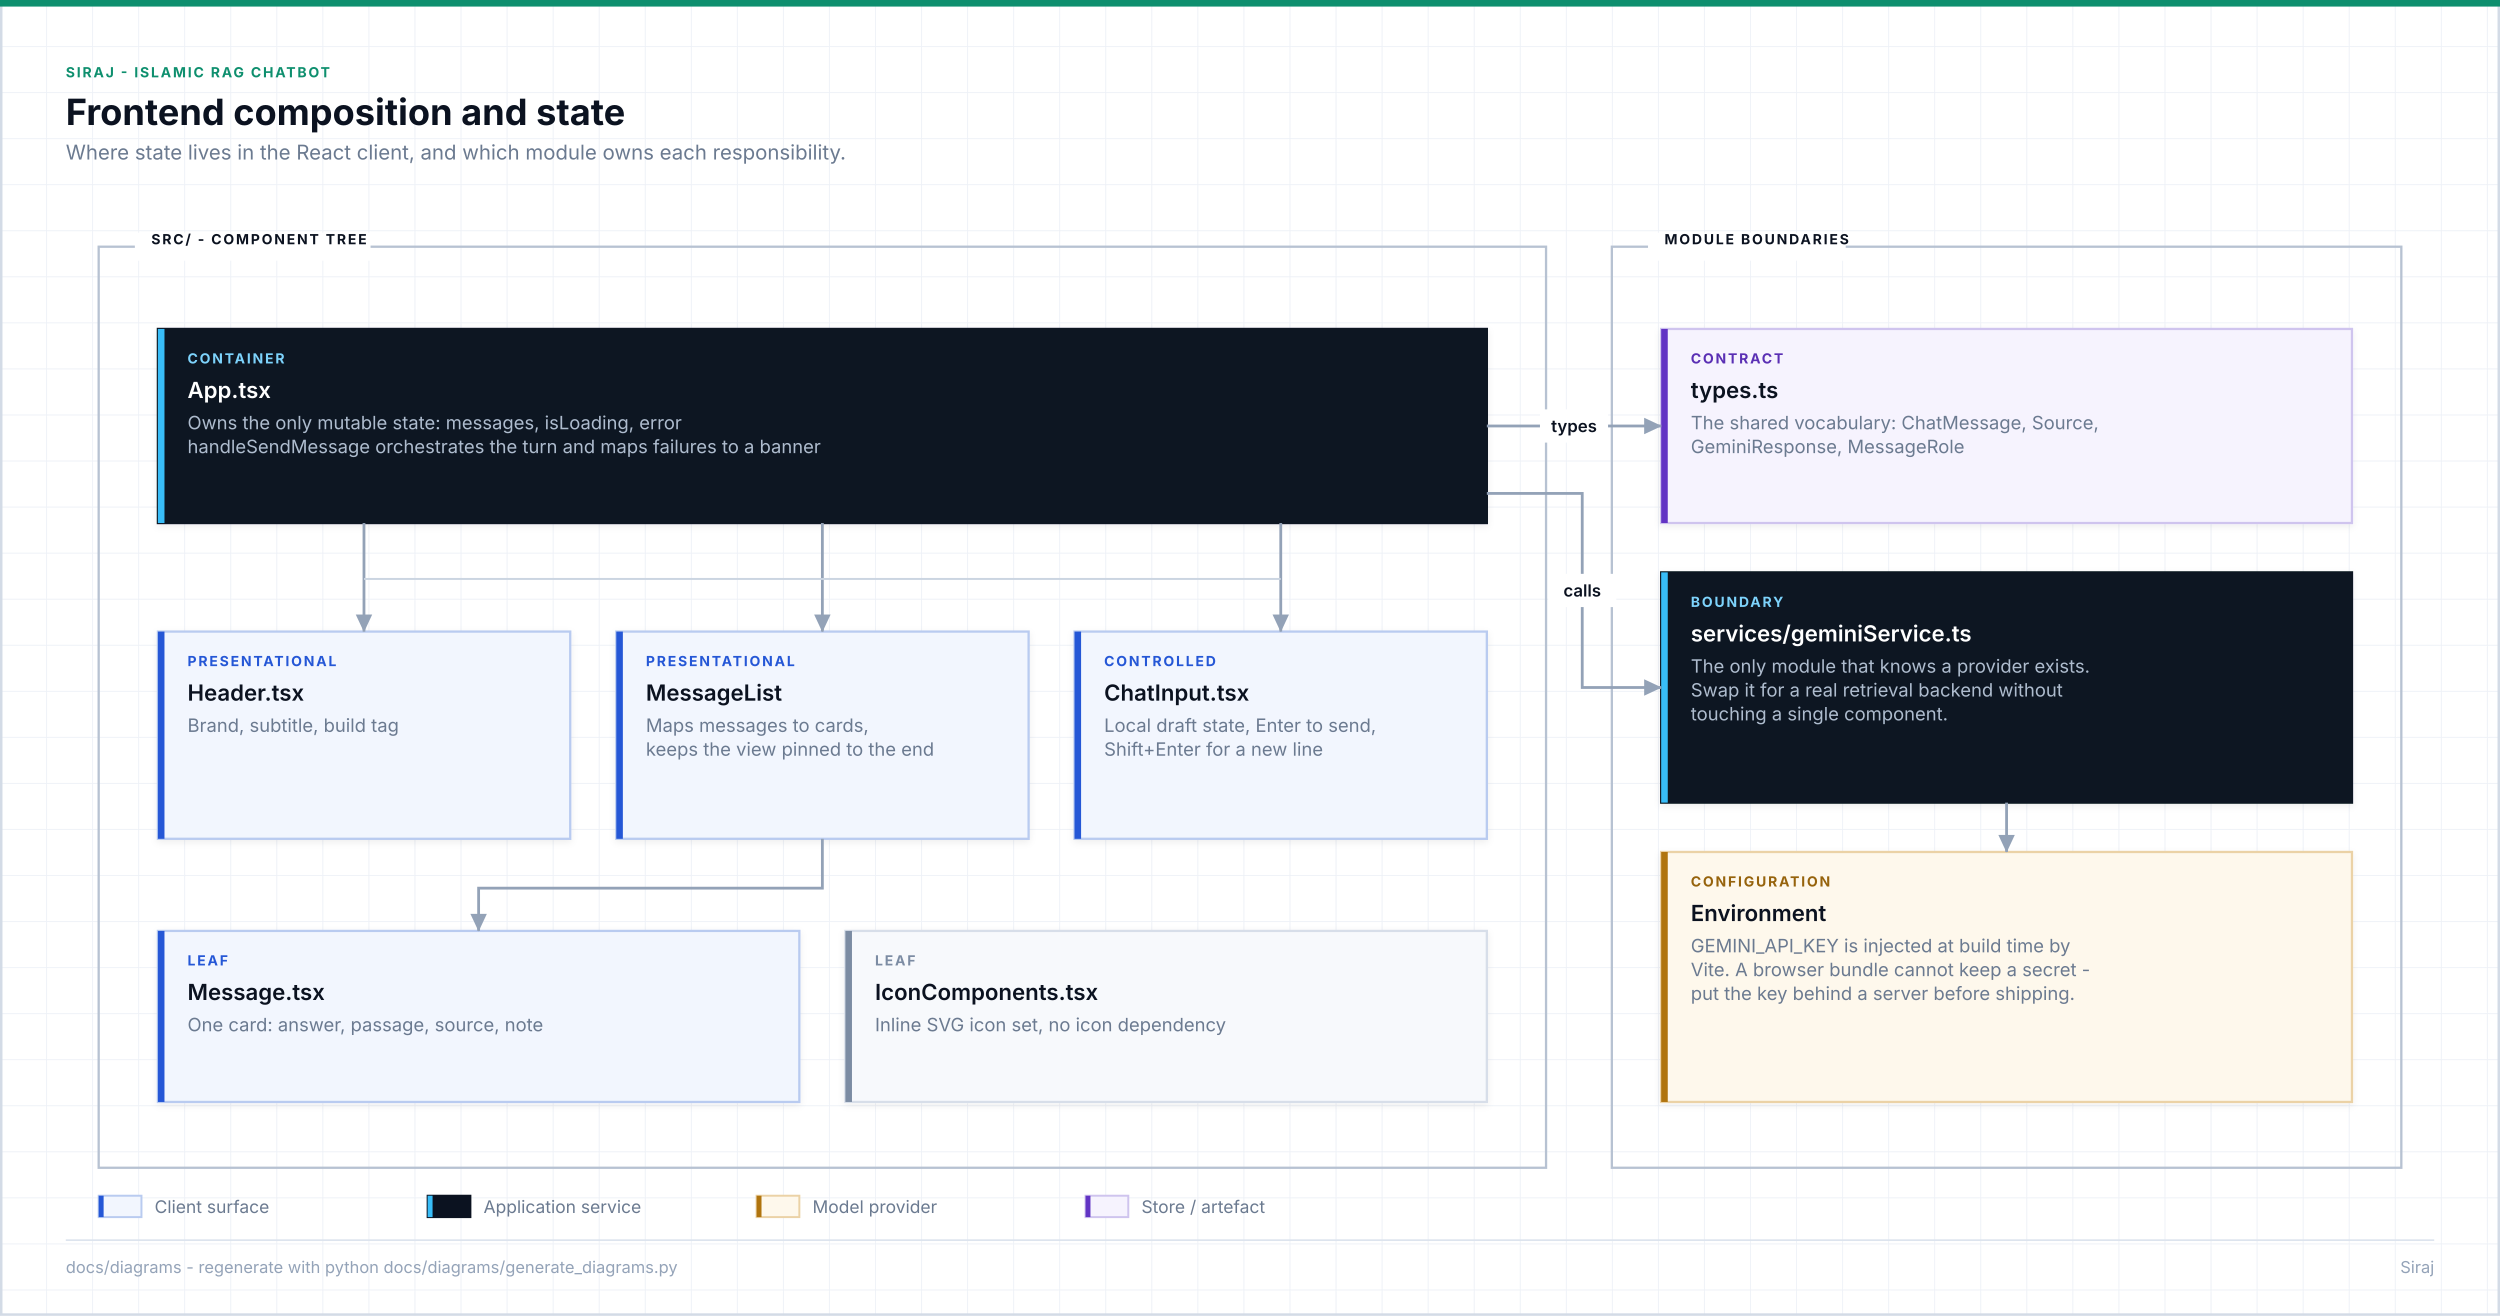
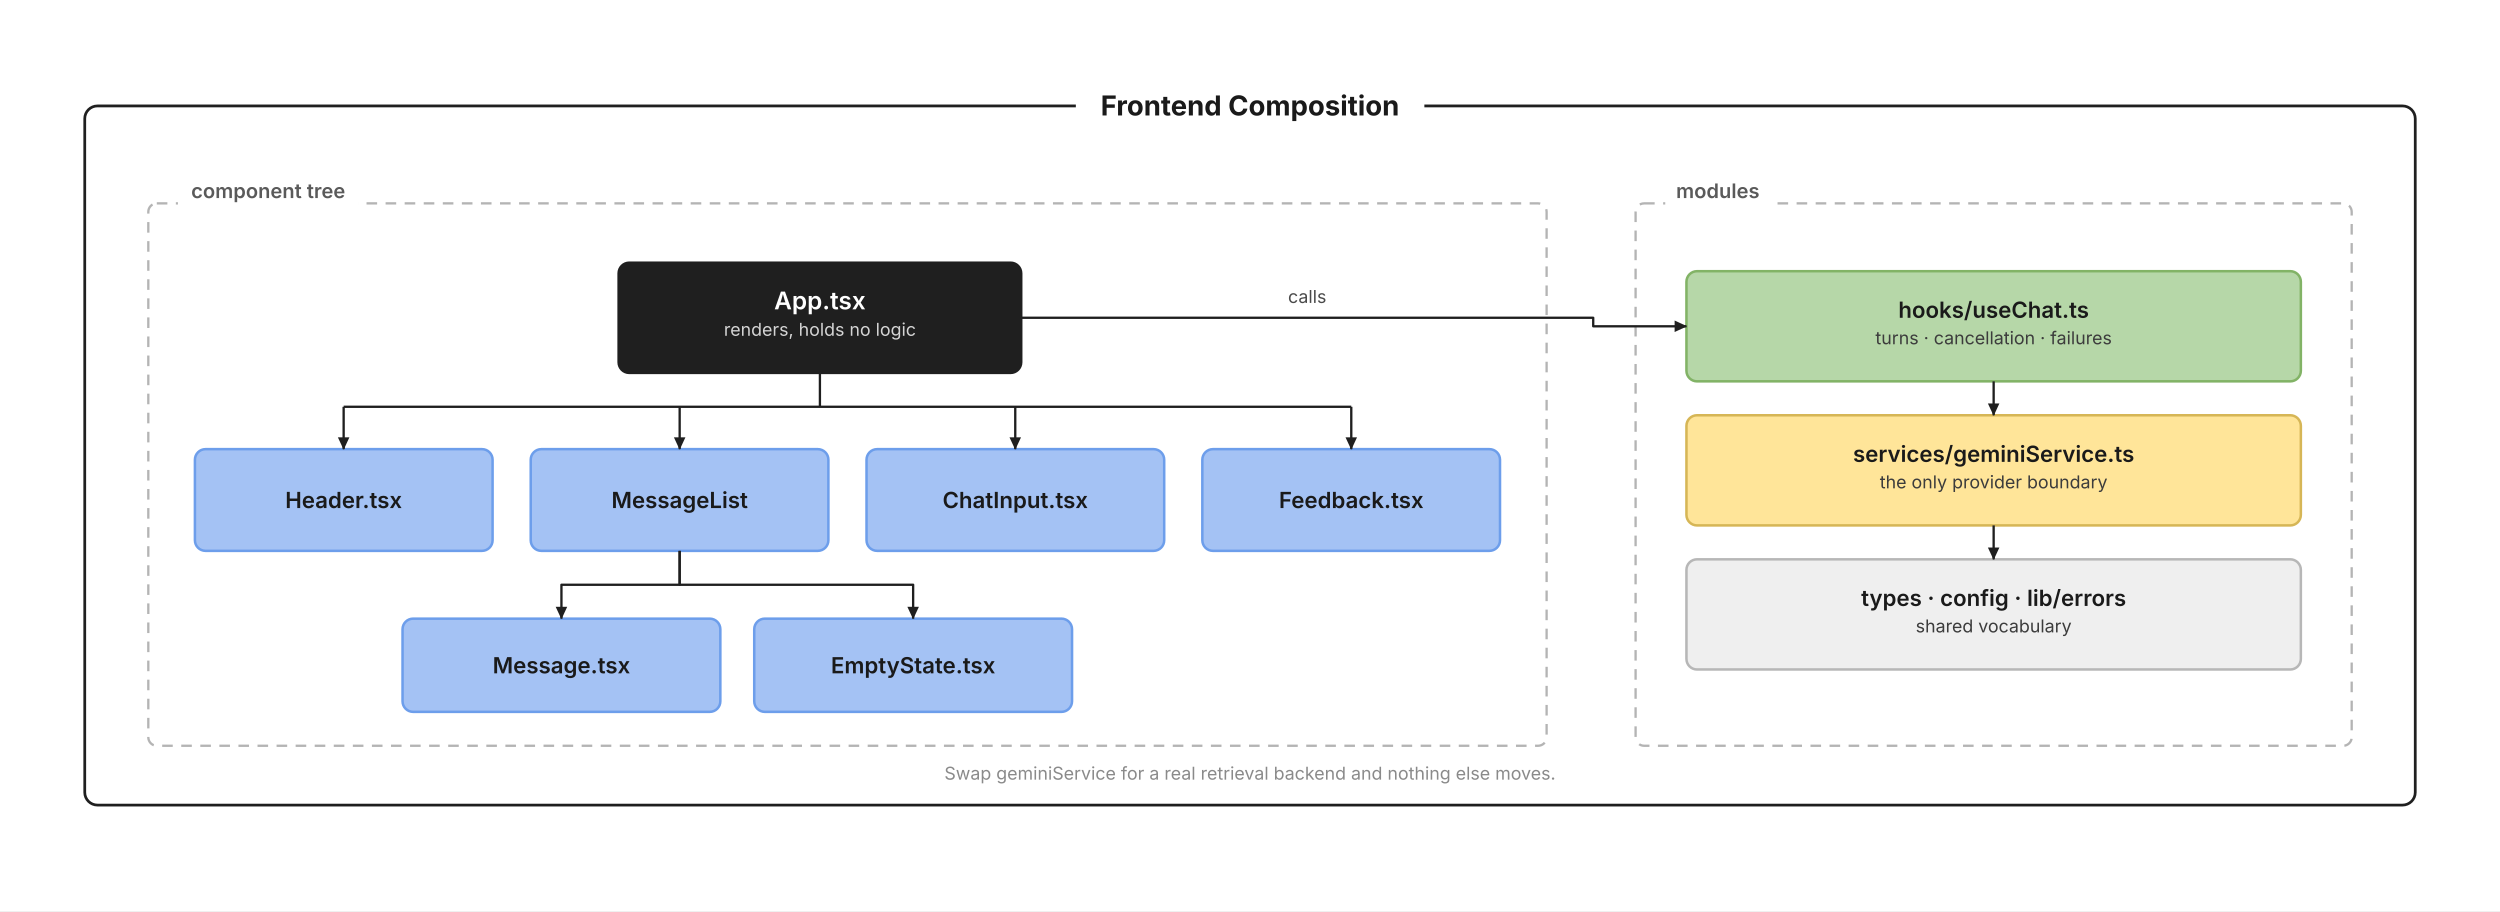
- <svg xmlns="http://www.w3.org/2000/svg" width="1520" height="800" viewBox="0 0 1520 800" role="img" aria-label="Frontend composition and state">
+ <svg xmlns="http://www.w3.org/2000/svg" width="1180" height="430" viewBox="0 0 1180 430">
  <defs>
-     <marker id="head" viewBox="0 0 10 10" refX="9.2" refY="5" markerWidth="7.5" markerHeight="7.5" orient="auto-start-reverse">
-       <path d="M0.5,0.8 L9.5,5 L0.5,9.2 z" fill="#57647A" />
+     <marker id="tip" viewBox="0 0 10 10" refX="8.6" refY="5" markerWidth="6.5" markerHeight="6.5" orient="auto-start-reverse">
+       <path d="M0.8,1.2 L9,5 L0.8,8.8 z" fill="#1F1F1F" />
    </marker>
-     <marker id="head-back" viewBox="0 0 10 10" refX="9.2" refY="5" markerWidth="7.5" markerHeight="7.5" orient="auto-start-reverse">
-       <path d="M0.5,0.8 L9.5,5 L0.5,9.2 z" fill="#57647A" />
+     <marker id="tip-back" viewBox="0 0 10 10" refX="8.6" refY="5" markerWidth="6.5" markerHeight="6.5" orient="auto-start-reverse">
+       <path d="M0.8,1.2 L9,5 L0.8,8.8 z" fill="#1F1F1F" />
    </marker>
-     <marker id="soft" viewBox="0 0 10 10" refX="9.2" refY="5" markerWidth="7" markerHeight="7" orient="auto-start-reverse">
-       <path d="M0.5,0.8 L9.5,5 L0.5,9.2 z" fill="#93A2B7" />
-     </marker>
-     <marker id="soft-back" viewBox="0 0 10 10" refX="9.2" refY="5" markerWidth="7" markerHeight="7" orient="auto-start-reverse">
-       <path d="M0.5,0.8 L9.5,5 L0.5,9.2 z" fill="#93A2B7" />
-     </marker>
-     <filter id="lift" x="-14%" y="-16%" width="130%" height="136%">
-       <feDropShadow dx="0" dy="1.5" stdDeviation="2.4" flood-color="#0B1220" flood-opacity="0.07" />
-     </filter>
-     <pattern id="grid" width="28" height="28" patternUnits="userSpaceOnUse">
-       <path d="M28,0 L0,0 L0,28" fill="none" stroke="#EDF1F7" stroke-width="1" />
-     </pattern>
  </defs>
-   <rect width="1520" height="800" fill="#FFFFFF" />
-   <rect width="1520" height="800" fill="url(#grid)" />
-   <rect x="0.75" y="0.75" width="1518.5" height="798.5" fill="none" stroke="#D3DBE6" stroke-width="1.5" />
-   <rect x="0" y="0" width="1520" height="4" fill="#0E8F6E" />
-   <text x="40.0" y="47.0" font-family="Inter, 'Segoe UI', 'Helvetica Neue', Helvetica, Arial, sans-serif" font-size="8.5" font-weight="700" fill="#0E8F6E" text-anchor="start" letter-spacing="1.1">SIRAJ - ISLAMIC RAG CHATBOT</text>
-   <text x="40.0" y="76.0" font-family="Inter, 'Segoe UI', 'Helvetica Neue', Helvetica, Arial, sans-serif" font-size="22" font-weight="700" fill="#0B1220" text-anchor="start">Frontend composition and state</text>
-   <text x="40.0" y="97.0" font-family="Inter, 'Segoe UI', 'Helvetica Neue', Helvetica, Arial, sans-serif" font-size="12.4" font-weight="400" fill="#6B7A90" text-anchor="start">Where state lives in the React client, and which module owns each responsibility.</text>
-   <rect x="60.0" y="150.0" width="880.0" height="560.0" fill="none" stroke="#B7C2D2" stroke-width="1.4" />
-   <rect x="82.0" y="141.5" width="143.3" height="17" fill="#FFFFFF" />
-   <text x="92.0" y="148.5" font-family="Inter, 'Segoe UI', 'Helvetica Neue', Helvetica, Arial, sans-serif" font-size="8.5" font-weight="700" fill="#0B1220" text-anchor="start" letter-spacing="1.1">SRC/ - COMPONENT TREE</text>
-   <rect x="96.0" y="200.0" width="808.0" height="118.0" fill="#0B1220" stroke="#0B1220" stroke-width="1.4" filter="url(#lift)" />
-   <rect x="96.0" y="200.0" width="4" height="118.0" fill="#38BDF8" />
-   <text x="114.0" y="221.0" font-family="Inter, 'Segoe UI', 'Helvetica Neue', Helvetica, Arial, sans-serif" font-size="8.5" font-weight="700" fill="#7DD3FC" text-anchor="start" letter-spacing="1.1">CONTAINER</text>
-   <text x="114.0" y="242.0" font-family="Inter, 'Segoe UI', 'Helvetica Neue', Helvetica, Arial, sans-serif" font-size="13.5" font-weight="600" fill="#FFFFFF" text-anchor="start">App.tsx</text>
-   <text x="114.0" y="261.0" font-family="Inter, 'Segoe UI', 'Helvetica Neue', Helvetica, Arial, sans-serif" font-size="11.2" font-weight="400" fill="#AEBCCE" text-anchor="start">Owns the only mutable state: messages, isLoading, error</text>
-   <text x="114.0" y="275.5" font-family="Inter, 'Segoe UI', 'Helvetica Neue', Helvetica, Arial, sans-serif" font-size="11.2" font-weight="400" fill="#AEBCCE" text-anchor="start">handleSendMessage orchestrates the turn and maps failures to a banner</text>
-   <rect x="96.0" y="384.0" width="250.7" height="126.0" fill="#F2F6FE" stroke="#B9CBF0" stroke-width="1.4" filter="url(#lift)" />
-   <rect x="96.0" y="384.0" width="4" height="126.0" fill="#2557D6" />
-   <text x="114.0" y="405.0" font-family="Inter, 'Segoe UI', 'Helvetica Neue', Helvetica, Arial, sans-serif" font-size="8.5" font-weight="700" fill="#2557D6" text-anchor="start" letter-spacing="1.1">PRESENTATIONAL</text>
-   <text x="114.0" y="426.0" font-family="Inter, 'Segoe UI', 'Helvetica Neue', Helvetica, Arial, sans-serif" font-size="13.5" font-weight="600" fill="#0B1220" text-anchor="start">Header.tsx</text>
-   <text x="114.0" y="445.0" font-family="Inter, 'Segoe UI', 'Helvetica Neue', Helvetica, Arial, sans-serif" font-size="11.2" font-weight="400" fill="#6B7A90" text-anchor="start">Brand, subtitle, build tag</text>
-   <path d="M221.3,318.0 L221.3,352.0 L221.3,384.0" fill="none" stroke="#93A2B7" stroke-width="1.7" stroke-linejoin="miter" stroke-linecap="butt" marker-end="url(#soft)" />
-   <rect x="374.7" y="384.0" width="250.7" height="126.0" fill="#F2F6FE" stroke="#B9CBF0" stroke-width="1.4" filter="url(#lift)" />
-   <rect x="374.7" y="384.0" width="4" height="126.0" fill="#2557D6" />
-   <text x="392.7" y="405.0" font-family="Inter, 'Segoe UI', 'Helvetica Neue', Helvetica, Arial, sans-serif" font-size="8.5" font-weight="700" fill="#2557D6" text-anchor="start" letter-spacing="1.1">PRESENTATIONAL</text>
-   <text x="392.7" y="426.0" font-family="Inter, 'Segoe UI', 'Helvetica Neue', Helvetica, Arial, sans-serif" font-size="13.5" font-weight="600" fill="#0B1220" text-anchor="start">MessageList</text>
-   <text x="392.7" y="445.0" font-family="Inter, 'Segoe UI', 'Helvetica Neue', Helvetica, Arial, sans-serif" font-size="11.2" font-weight="400" fill="#6B7A90" text-anchor="start">Maps messages to cards,</text>
-   <text x="392.7" y="459.5" font-family="Inter, 'Segoe UI', 'Helvetica Neue', Helvetica, Arial, sans-serif" font-size="11.2" font-weight="400" fill="#6B7A90" text-anchor="start">keeps the view pinned to the end</text>
-   <path d="M500.0,318.0 L500.0,352.0 L500.0,384.0" fill="none" stroke="#93A2B7" stroke-width="1.7" stroke-linejoin="miter" stroke-linecap="butt" marker-end="url(#soft)" />
-   <rect x="653.3" y="384.0" width="250.7" height="126.0" fill="#F2F6FE" stroke="#B9CBF0" stroke-width="1.4" filter="url(#lift)" />
-   <rect x="653.3" y="384.0" width="4" height="126.0" fill="#2557D6" />
-   <text x="671.3" y="405.0" font-family="Inter, 'Segoe UI', 'Helvetica Neue', Helvetica, Arial, sans-serif" font-size="8.5" font-weight="700" fill="#2557D6" text-anchor="start" letter-spacing="1.1">CONTROLLED</text>
-   <text x="671.3" y="426.0" font-family="Inter, 'Segoe UI', 'Helvetica Neue', Helvetica, Arial, sans-serif" font-size="13.5" font-weight="600" fill="#0B1220" text-anchor="start">ChatInput.tsx</text>
-   <text x="671.3" y="445.0" font-family="Inter, 'Segoe UI', 'Helvetica Neue', Helvetica, Arial, sans-serif" font-size="11.2" font-weight="400" fill="#6B7A90" text-anchor="start">Local draft state, Enter to send,</text>
-   <text x="671.3" y="459.5" font-family="Inter, 'Segoe UI', 'Helvetica Neue', Helvetica, Arial, sans-serif" font-size="11.2" font-weight="400" fill="#6B7A90" text-anchor="start">Shift+Enter for a new line</text>
-   <path d="M778.7,318.0 L778.7,352.0 L778.7,384.0" fill="none" stroke="#93A2B7" stroke-width="1.7" stroke-linejoin="miter" stroke-linecap="butt" marker-end="url(#soft)" />
-   <line x1="221.3" y1="352.0" x2="778.7" y2="352.0" stroke="#CBD5E1" stroke-width="1.2" />
-   <rect x="96.0" y="566.0" width="390.0" height="104.0" fill="#F2F6FE" stroke="#B9CBF0" stroke-width="1.4" filter="url(#lift)" />
-   <rect x="96.0" y="566.0" width="4" height="104.0" fill="#2557D6" />
-   <text x="114.0" y="587.0" font-family="Inter, 'Segoe UI', 'Helvetica Neue', Helvetica, Arial, sans-serif" font-size="8.5" font-weight="700" fill="#2557D6" text-anchor="start" letter-spacing="1.1">LEAF</text>
-   <text x="114.0" y="608.0" font-family="Inter, 'Segoe UI', 'Helvetica Neue', Helvetica, Arial, sans-serif" font-size="13.5" font-weight="600" fill="#0B1220" text-anchor="start">Message.tsx</text>
-   <text x="114.0" y="627.0" font-family="Inter, 'Segoe UI', 'Helvetica Neue', Helvetica, Arial, sans-serif" font-size="11.2" font-weight="400" fill="#6B7A90" text-anchor="start">One card: answer, passage, source, note</text>
-   <rect x="514.0" y="566.0" width="390.0" height="104.0" fill="#F7F9FC" stroke="#D7DEE9" stroke-width="1.4" filter="url(#lift)" />
-   <rect x="514.0" y="566.0" width="4" height="104.0" fill="#7C8CA3" />
-   <text x="532.0" y="587.0" font-family="Inter, 'Segoe UI', 'Helvetica Neue', Helvetica, Arial, sans-serif" font-size="8.5" font-weight="700" fill="#7C8CA3" text-anchor="start" letter-spacing="1.1">LEAF</text>
-   <text x="532.0" y="608.0" font-family="Inter, 'Segoe UI', 'Helvetica Neue', Helvetica, Arial, sans-serif" font-size="13.5" font-weight="600" fill="#0B1220" text-anchor="start">IconComponents.tsx</text>
-   <text x="532.0" y="627.0" font-family="Inter, 'Segoe UI', 'Helvetica Neue', Helvetica, Arial, sans-serif" font-size="11.2" font-weight="400" fill="#6B7A90" text-anchor="start">Inline SVG icon set, no icon dependency</text>
-   <path d="M500.0,510.0 L500.0,540.0 L291.0,540.0 L291.0,566.0" fill="none" stroke="#93A2B7" stroke-width="1.7" stroke-linejoin="miter" stroke-linecap="butt" marker-end="url(#soft)" />
-   <rect x="980.0" y="150.0" width="480.0" height="560.0" fill="none" stroke="#B7C2D2" stroke-width="1.4" />
-   <rect x="1002.0" y="141.5" width="120.2" height="17" fill="#FFFFFF" />
-   <text x="1012.0" y="148.5" font-family="Inter, 'Segoe UI', 'Helvetica Neue', Helvetica, Arial, sans-serif" font-size="8.5" font-weight="700" fill="#0B1220" text-anchor="start" letter-spacing="1.1">MODULE BOUNDARIES</text>
-   <rect x="1010.0" y="200.0" width="420.0" height="118.0" fill="#F6F3FE" stroke="#CFC4EE" stroke-width="1.4" filter="url(#lift)" />
-   <rect x="1010.0" y="200.0" width="4" height="118.0" fill="#6234C4" />
-   <text x="1028.0" y="221.0" font-family="Inter, 'Segoe UI', 'Helvetica Neue', Helvetica, Arial, sans-serif" font-size="8.5" font-weight="700" fill="#5A2FB4" text-anchor="start" letter-spacing="1.1">CONTRACT</text>
-   <text x="1028.0" y="242.0" font-family="Inter, 'Segoe UI', 'Helvetica Neue', Helvetica, Arial, sans-serif" font-size="13.5" font-weight="600" fill="#0B1220" text-anchor="start">types.ts</text>
-   <text x="1028.0" y="261.0" font-family="Inter, 'Segoe UI', 'Helvetica Neue', Helvetica, Arial, sans-serif" font-size="11.2" font-weight="400" fill="#6B7A90" text-anchor="start">The shared vocabulary: ChatMessage, Source,</text>
-   <text x="1028.0" y="275.5" font-family="Inter, 'Segoe UI', 'Helvetica Neue', Helvetica, Arial, sans-serif" font-size="11.2" font-weight="400" fill="#6B7A90" text-anchor="start">GeminiResponse, MessageRole</text>
-   <rect x="1010.0" y="348.0" width="420.0" height="140.0" fill="#0B1220" stroke="#0B1220" stroke-width="1.4" filter="url(#lift)" />
-   <rect x="1010.0" y="348.0" width="4" height="140.0" fill="#38BDF8" />
-   <text x="1028.0" y="369.0" font-family="Inter, 'Segoe UI', 'Helvetica Neue', Helvetica, Arial, sans-serif" font-size="8.5" font-weight="700" fill="#7DD3FC" text-anchor="start" letter-spacing="1.1">BOUNDARY</text>
-   <text x="1028.0" y="390.0" font-family="Inter, 'Segoe UI', 'Helvetica Neue', Helvetica, Arial, sans-serif" font-size="13.5" font-weight="600" fill="#FFFFFF" text-anchor="start">services/geminiService.ts</text>
-   <text x="1028.0" y="409.0" font-family="Inter, 'Segoe UI', 'Helvetica Neue', Helvetica, Arial, sans-serif" font-size="11.2" font-weight="400" fill="#AEBCCE" text-anchor="start">The only module that knows a provider exists.</text>
-   <text x="1028.0" y="423.5" font-family="Inter, 'Segoe UI', 'Helvetica Neue', Helvetica, Arial, sans-serif" font-size="11.2" font-weight="400" fill="#AEBCCE" text-anchor="start">Swap it for a real retrieval backend without</text>
-   <text x="1028.0" y="438.0" font-family="Inter, 'Segoe UI', 'Helvetica Neue', Helvetica, Arial, sans-serif" font-size="11.2" font-weight="400" fill="#AEBCCE" text-anchor="start">touching a single component.</text>
-   <rect x="1010.0" y="518.0" width="420.0" height="152.0" fill="#FEF8EC" stroke="#EBD2A6" stroke-width="1.4" filter="url(#lift)" />
-   <rect x="1010.0" y="518.0" width="4" height="152.0" fill="#B0740E" />
-   <text x="1028.0" y="539.0" font-family="Inter, 'Segoe UI', 'Helvetica Neue', Helvetica, Arial, sans-serif" font-size="8.5" font-weight="700" fill="#96630C" text-anchor="start" letter-spacing="1.1">CONFIGURATION</text>
-   <text x="1028.0" y="560.0" font-family="Inter, 'Segoe UI', 'Helvetica Neue', Helvetica, Arial, sans-serif" font-size="13.5" font-weight="600" fill="#0B1220" text-anchor="start">Environment</text>
-   <text x="1028.0" y="579.0" font-family="Inter, 'Segoe UI', 'Helvetica Neue', Helvetica, Arial, sans-serif" font-size="11.2" font-weight="400" fill="#6B7A90" text-anchor="start">GEMINI_API_KEY is injected at build time by</text>
-   <text x="1028.0" y="593.5" font-family="Inter, 'Segoe UI', 'Helvetica Neue', Helvetica, Arial, sans-serif" font-size="11.2" font-weight="400" fill="#6B7A90" text-anchor="start">Vite. A browser bundle cannot keep a secret -</text>
-   <text x="1028.0" y="608.0" font-family="Inter, 'Segoe UI', 'Helvetica Neue', Helvetica, Arial, sans-serif" font-size="11.2" font-weight="400" fill="#6B7A90" text-anchor="start">put the key behind a server before shipping.</text>
-   <path d="M904.0,259.0 L1010.0,259.0" fill="none" stroke="#93A2B7" stroke-width="1.7" stroke-linejoin="miter" stroke-linecap="butt" marker-end="url(#soft)" />
-   <rect x="936.3" y="248.9" width="41.4" height="20.2" fill="#FFFFFF" stroke="none" stroke-width="1" />
-   <text x="957.0" y="262.7" font-family="Inter, 'Segoe UI', 'Helvetica Neue', Helvetica, Arial, sans-serif" font-size="10.2" font-weight="600" fill="#0B1220" text-anchor="middle">types</text>
-   <path d="M904.0,300.0 L962.0,300.0 L962.0,418.0 L1010.0,418.0" fill="none" stroke="#93A2B7" stroke-width="1.7" stroke-linejoin="miter" stroke-linecap="butt" marker-end="url(#soft)" />
-   <rect x="941.3" y="348.9" width="41.4" height="20.2" fill="#FFFFFF" stroke="none" stroke-width="1" />
-   <text x="962.0" y="362.7" font-family="Inter, 'Segoe UI', 'Helvetica Neue', Helvetica, Arial, sans-serif" font-size="10.2" font-weight="600" fill="#0B1220" text-anchor="middle">calls</text>
-   <path d="M1220.0,488.0 L1220.0,518.0" fill="none" stroke="#93A2B7" stroke-width="1.7" stroke-linejoin="miter" stroke-linecap="butt" marker-end="url(#soft)" />
-   <rect x="60.0" y="727.0" width="26.0" height="13.0" fill="#F2F6FE" stroke="#B9CBF0" stroke-width="1.2" />
-   <rect x="60.0" y="727.0" width="3" height="13" fill="#2557D6" />
-   <text x="94.0" y="737.5" font-family="Inter, 'Segoe UI', 'Helvetica Neue', Helvetica, Arial, sans-serif" font-size="10.6" font-weight="400" fill="#6B7A90" text-anchor="start">Client surface</text>
-   <rect x="260.0" y="727.0" width="26.0" height="13.0" fill="#0B1220" stroke="#0B1220" stroke-width="1.2" />
-   <rect x="260.0" y="727.0" width="3" height="13" fill="#38BDF8" />
-   <text x="294.0" y="737.5" font-family="Inter, 'Segoe UI', 'Helvetica Neue', Helvetica, Arial, sans-serif" font-size="10.6" font-weight="400" fill="#6B7A90" text-anchor="start">Application service</text>
-   <rect x="460.0" y="727.0" width="26.0" height="13.0" fill="#FEF8EC" stroke="#EBD2A6" stroke-width="1.2" />
-   <rect x="460.0" y="727.0" width="3" height="13" fill="#B0740E" />
-   <text x="494.0" y="737.5" font-family="Inter, 'Segoe UI', 'Helvetica Neue', Helvetica, Arial, sans-serif" font-size="10.6" font-weight="400" fill="#6B7A90" text-anchor="start">Model provider</text>
-   <rect x="660.0" y="727.0" width="26.0" height="13.0" fill="#F6F3FE" stroke="#CFC4EE" stroke-width="1.2" />
-   <rect x="660.0" y="727.0" width="3" height="13" fill="#6234C4" />
-   <text x="694.0" y="737.5" font-family="Inter, 'Segoe UI', 'Helvetica Neue', Helvetica, Arial, sans-serif" font-size="10.6" font-weight="400" fill="#6B7A90" text-anchor="start">Store / artefact</text>
-   <line x1="40.0" y1="754.0" x2="1480.0" y2="754.0" stroke="#DCE3ED" stroke-width="1" />
-   <text x="40.0" y="774.0" font-family="Inter, 'Segoe UI', 'Helvetica Neue', Helvetica, Arial, sans-serif" font-size="10" font-weight="400" fill="#94A3B8" text-anchor="start">docs/diagrams - regenerate with python docs/diagrams/generate_diagrams.py</text>
-   <text x="1480.0" y="774.0" font-family="Inter, 'Segoe UI', 'Helvetica Neue', Helvetica, Arial, sans-serif" font-size="10" font-weight="400" fill="#94A3B8" text-anchor="end">Siraj</text>
+   <rect width="1180" height="430" fill="#FFFFFF" />
+   <rect x="40.0" y="50.0" width="1100.0" height="330.0" rx="6" ry="6" fill="none" stroke="#1F1F1F" stroke-width="1.3" />
+   <rect x="507.8" y="41.0" width="164.5" height="18" fill="#FFFFFF" />
+   <text x="590.0" y="54.5" font-family="Inter, 'Segoe UI', 'Helvetica Neue', Helvetica, Arial, sans-serif" font-size="13" font-weight="700" fill="#1A1A1A" text-anchor="middle">Frontend Composition</text>
+   <rect x="70.0" y="96.0" width="660.0" height="256.0" rx="4" ry="4" fill="none" stroke="#B4B4B4" stroke-width="1.1" stroke-dasharray="5 4" />
+   <rect x="84.0" y="89.0" width="85.3" height="14" fill="#FFFFFF" />
+   <text x="126.6" y="93.5" font-family="Inter, 'Segoe UI', 'Helvetica Neue', Helvetica, Arial, sans-serif" font-size="9.5" font-weight="600" fill="#5A5A5A" text-anchor="middle">component tree</text>
+   <rect x="292.0" y="124.0" width="190.0" height="52.0" rx="5" ry="5" fill="#1F1F1F" stroke="#1F1F1F" stroke-width="1.2" />
+   <text x="387.0" y="146.0" font-family="Inter, 'Segoe UI', 'Helvetica Neue', Helvetica, Arial, sans-serif" font-size="11.5" font-weight="600" fill="#FFFFFF" text-anchor="middle">App.tsx</text>
+   <text x="387.0" y="158.5" font-family="Inter, 'Segoe UI', 'Helvetica Neue', Helvetica, Arial, sans-serif" font-size="8.4" font-weight="400" fill="#D4D4D4" text-anchor="middle">renders, holds no logic</text>
+   <rect x="92.0" y="212.0" width="140.5" height="48.0" rx="5" ry="5" fill="#A4C2F4" stroke="#6D9EEB" stroke-width="1.2" />
+   <text x="162.2" y="239.8" font-family="Inter, 'Segoe UI', 'Helvetica Neue', Helvetica, Arial, sans-serif" font-size="10.5" font-weight="600" fill="#1A1A1A" text-anchor="middle">Header.tsx</text>
+   <rect x="250.5" y="212.0" width="140.5" height="48.0" rx="5" ry="5" fill="#A4C2F4" stroke="#6D9EEB" stroke-width="1.2" />
+   <text x="320.8" y="239.8" font-family="Inter, 'Segoe UI', 'Helvetica Neue', Helvetica, Arial, sans-serif" font-size="10.5" font-weight="600" fill="#1A1A1A" text-anchor="middle">MessageList</text>
+   <rect x="409.0" y="212.0" width="140.5" height="48.0" rx="5" ry="5" fill="#A4C2F4" stroke="#6D9EEB" stroke-width="1.2" />
+   <text x="479.2" y="239.8" font-family="Inter, 'Segoe UI', 'Helvetica Neue', Helvetica, Arial, sans-serif" font-size="10.5" font-weight="600" fill="#1A1A1A" text-anchor="middle">ChatInput.tsx</text>
+   <rect x="567.5" y="212.0" width="140.5" height="48.0" rx="5" ry="5" fill="#A4C2F4" stroke="#6D9EEB" stroke-width="1.2" />
+   <text x="637.8" y="239.8" font-family="Inter, 'Segoe UI', 'Helvetica Neue', Helvetica, Arial, sans-serif" font-size="10.5" font-weight="600" fill="#1A1A1A" text-anchor="middle">Feedback.tsx</text>
+   <line x1="162.2" y1="192.0" x2="637.8" y2="192.0" stroke="#1F1F1F" stroke-width="1.1" />
+   <line x1="387.0" y1="176.0" x2="387.0" y2="192.0" stroke="#1F1F1F" stroke-width="1.1" />
+   <path d="M162.2,192.0 L162.2,212.0" fill="none" stroke="#1F1F1F" stroke-width="1.1" stroke-linejoin="round" marker-end="url(#tip)" />
+   <path d="M320.8,192.0 L320.8,212.0" fill="none" stroke="#1F1F1F" stroke-width="1.1" stroke-linejoin="round" marker-end="url(#tip)" />
+   <path d="M479.2,192.0 L479.2,212.0" fill="none" stroke="#1F1F1F" stroke-width="1.1" stroke-linejoin="round" marker-end="url(#tip)" />
+   <path d="M637.8,192.0 L637.8,212.0" fill="none" stroke="#1F1F1F" stroke-width="1.1" stroke-linejoin="round" marker-end="url(#tip)" />
+   <rect x="190.0" y="292.0" width="150.0" height="44.0" rx="5" ry="5" fill="#A4C2F4" stroke="#6D9EEB" stroke-width="1.2" />
+   <text x="265.0" y="317.8" font-family="Inter, 'Segoe UI', 'Helvetica Neue', Helvetica, Arial, sans-serif" font-size="10.5" font-weight="600" fill="#1A1A1A" text-anchor="middle">Message.tsx</text>
+   <path d="M320.8,260.0 L320.8,276.0 L265.0,276.0 L265.0,292.0" fill="none" stroke="#1F1F1F" stroke-width="1.1" stroke-linejoin="round" marker-end="url(#tip)" />
+   <rect x="356.0" y="292.0" width="150.0" height="44.0" rx="5" ry="5" fill="#A4C2F4" stroke="#6D9EEB" stroke-width="1.2" />
+   <text x="431.0" y="317.8" font-family="Inter, 'Segoe UI', 'Helvetica Neue', Helvetica, Arial, sans-serif" font-size="10.5" font-weight="600" fill="#1A1A1A" text-anchor="middle">EmptyState.tsx</text>
+   <path d="M320.8,260.0 L320.8,276.0 L431.0,276.0 L431.0,292.0" fill="none" stroke="#1F1F1F" stroke-width="1.1" stroke-linejoin="round" marker-end="url(#tip)" />
+   <rect x="772.0" y="96.0" width="338.0" height="256.0" rx="4" ry="4" fill="none" stroke="#B4B4B4" stroke-width="1.1" stroke-dasharray="5 4" />
+   <rect x="786.0" y="89.0" width="49.6" height="14" fill="#FFFFFF" />
+   <text x="810.8" y="93.5" font-family="Inter, 'Segoe UI', 'Helvetica Neue', Helvetica, Arial, sans-serif" font-size="9.5" font-weight="600" fill="#5A5A5A" text-anchor="middle">modules</text>
+   <rect x="796.0" y="128.0" width="290.0" height="52.0" rx="5" ry="5" fill="#B6D7A8" stroke="#82B366" stroke-width="1.2" />
+   <text x="941.0" y="150.0" font-family="Inter, 'Segoe UI', 'Helvetica Neue', Helvetica, Arial, sans-serif" font-size="10.5" font-weight="600" fill="#1A1A1A" text-anchor="middle">hooks/useChat.ts</text>
+   <text x="941.0" y="162.5" font-family="Inter, 'Segoe UI', 'Helvetica Neue', Helvetica, Arial, sans-serif" font-size="8.4" font-weight="400" fill="#3C3C3C" text-anchor="middle">turns · cancellation · failures</text>
+   <rect x="796.0" y="196.0" width="290.0" height="52.0" rx="5" ry="5" fill="#FFE599" stroke="#D6B656" stroke-width="1.2" />
+   <text x="941.0" y="218.0" font-family="Inter, 'Segoe UI', 'Helvetica Neue', Helvetica, Arial, sans-serif" font-size="10.5" font-weight="600" fill="#1A1A1A" text-anchor="middle">services/geminiService.ts</text>
+   <text x="941.0" y="230.5" font-family="Inter, 'Segoe UI', 'Helvetica Neue', Helvetica, Arial, sans-serif" font-size="8.4" font-weight="400" fill="#3C3C3C" text-anchor="middle">the only provider boundary</text>
+   <path d="M941.0,180.0 L941.0,196.0" fill="none" stroke="#1F1F1F" stroke-width="1.1" stroke-linejoin="round" marker-end="url(#tip)" />
+   <rect x="796.0" y="264.0" width="290.0" height="52.0" rx="5" ry="5" fill="#EFEFEF" stroke="#B7B7B7" stroke-width="1.2" />
+   <text x="941.0" y="286.0" font-family="Inter, 'Segoe UI', 'Helvetica Neue', Helvetica, Arial, sans-serif" font-size="10.5" font-weight="600" fill="#1A1A1A" text-anchor="middle">types · config · lib/errors</text>
+   <text x="941.0" y="298.5" font-family="Inter, 'Segoe UI', 'Helvetica Neue', Helvetica, Arial, sans-serif" font-size="8.4" font-weight="400" fill="#3C3C3C" text-anchor="middle">shared vocabulary</text>
+   <path d="M941.0,248.0 L941.0,264.0" fill="none" stroke="#1F1F1F" stroke-width="1.1" stroke-linejoin="round" marker-end="url(#tip)" />
+   <path d="M482.0,150.0 L752.0,150.0 L752.0,154.0 L796.0,154.0" fill="none" stroke="#1F1F1F" stroke-width="1.1" stroke-linejoin="round" marker-end="url(#tip)" />
+   <text x="617.0" y="143.0" font-family="Inter, 'Segoe UI', 'Helvetica Neue', Helvetica, Arial, sans-serif" font-size="8.4" font-weight="400" fill="#4A4A4A" text-anchor="middle">calls</text>
+   <text x="590.0" y="368.0" font-family="Inter, 'Segoe UI', 'Helvetica Neue', Helvetica, Arial, sans-serif" font-size="8.4" font-weight="400" fill="#8A8A8A" text-anchor="middle">Swap geminiService for a real retrieval backend and nothing else moves.</text>
</svg>
